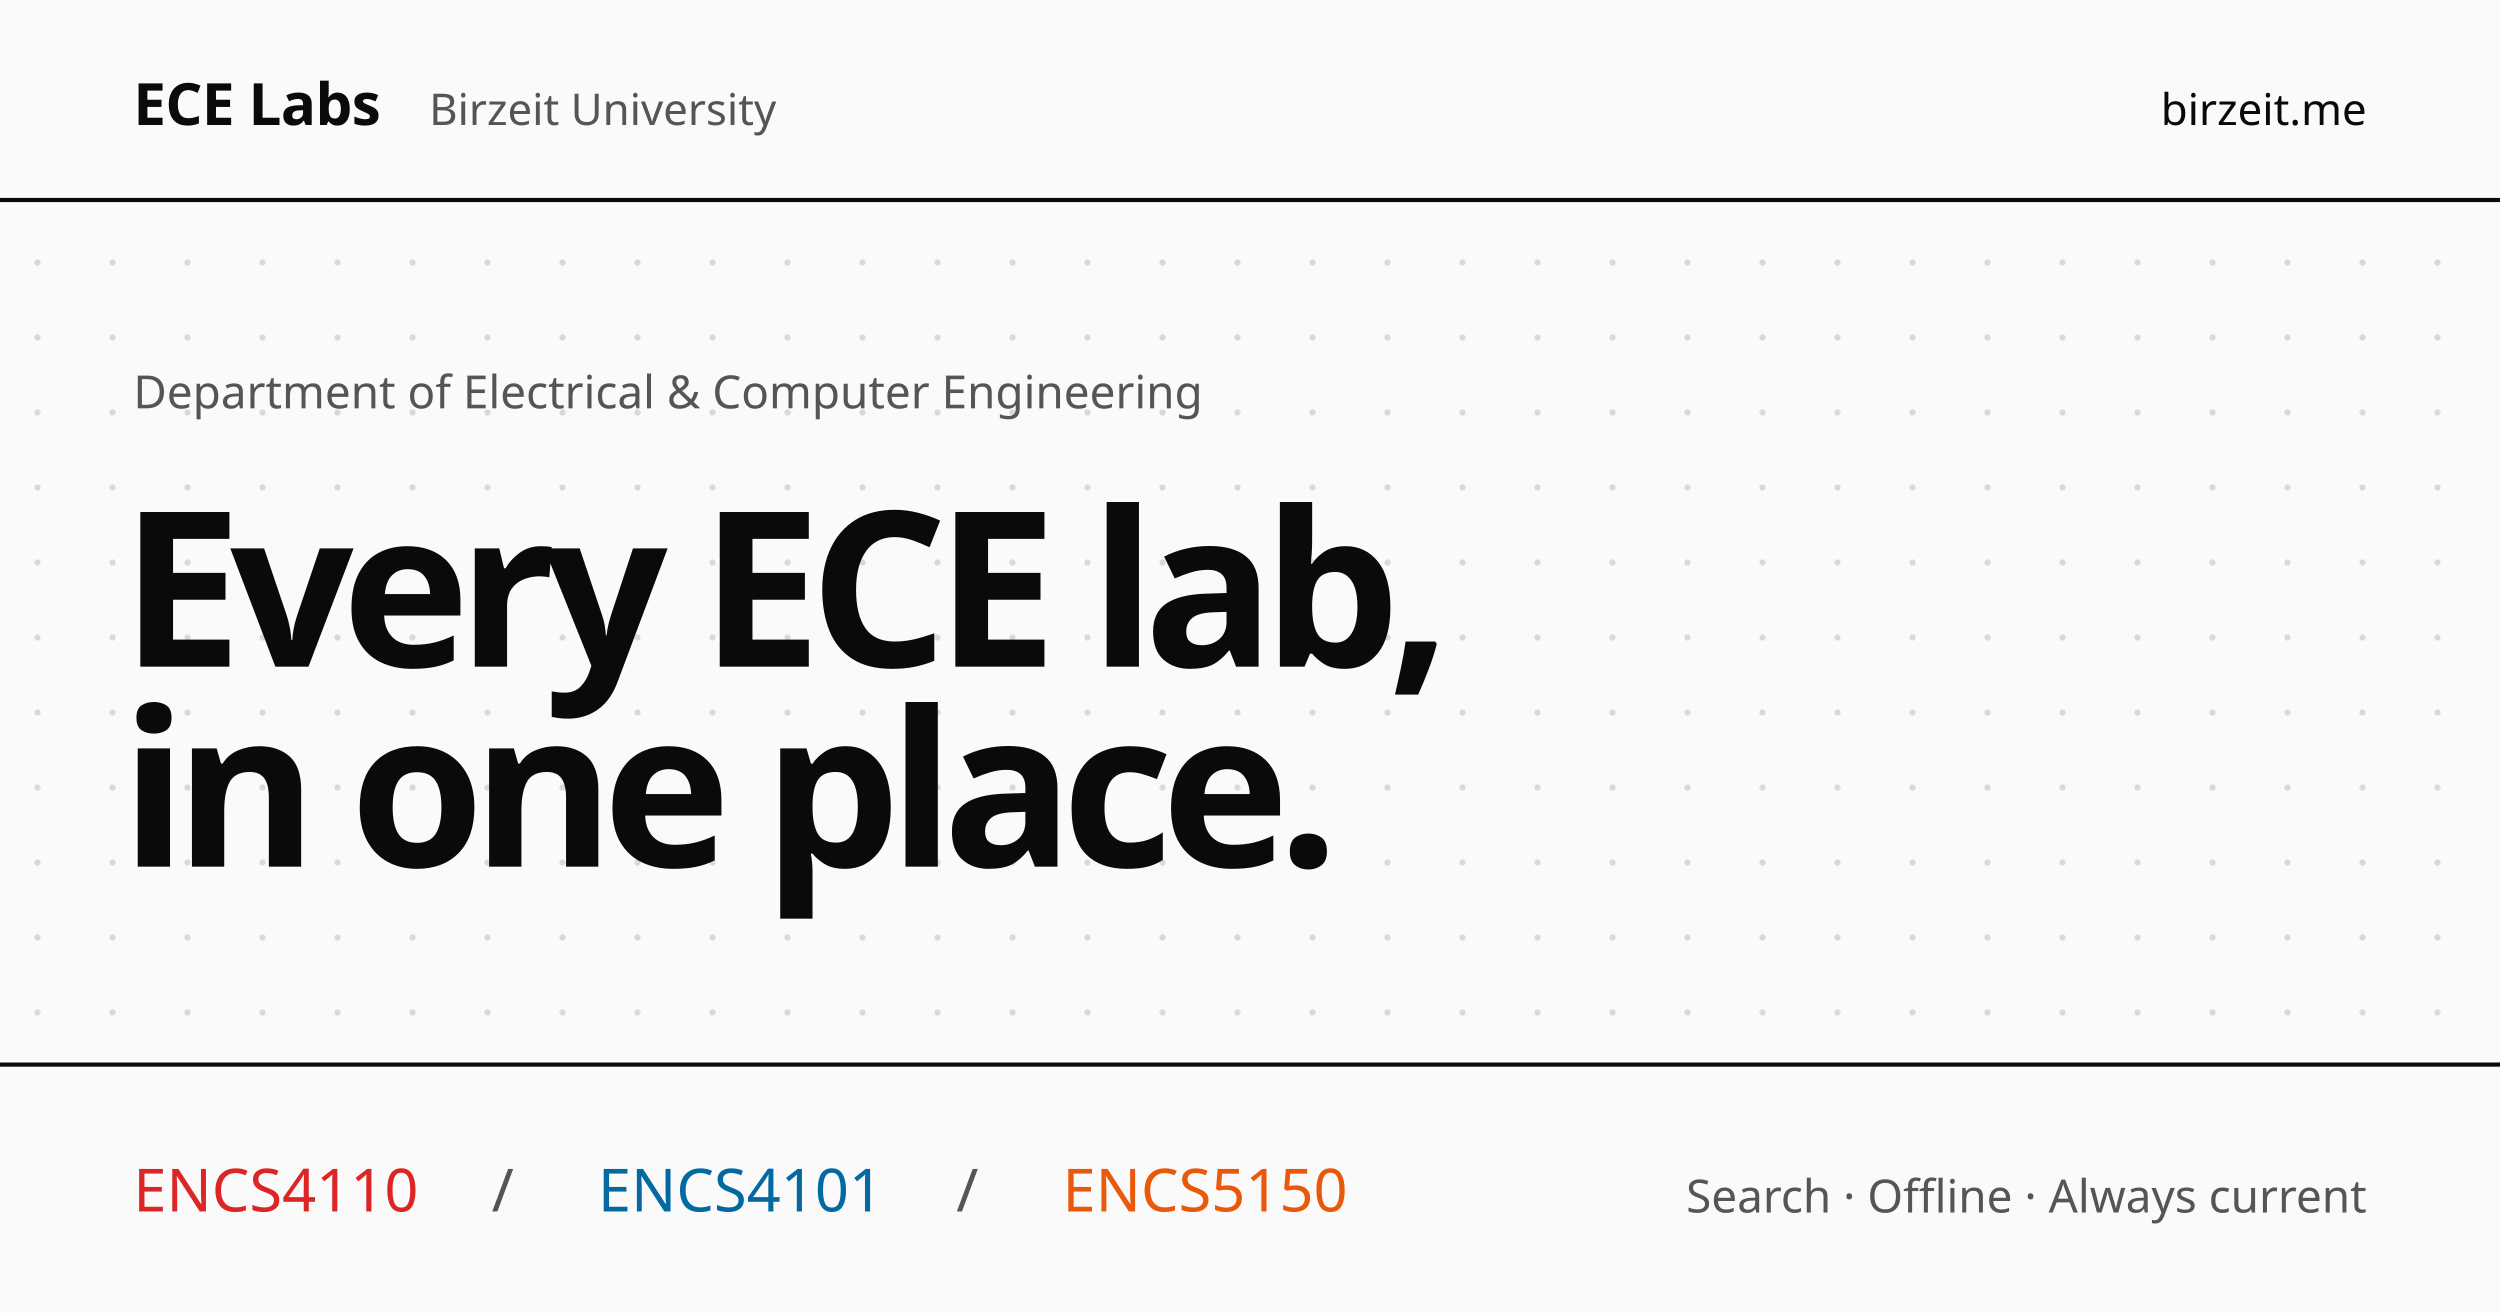
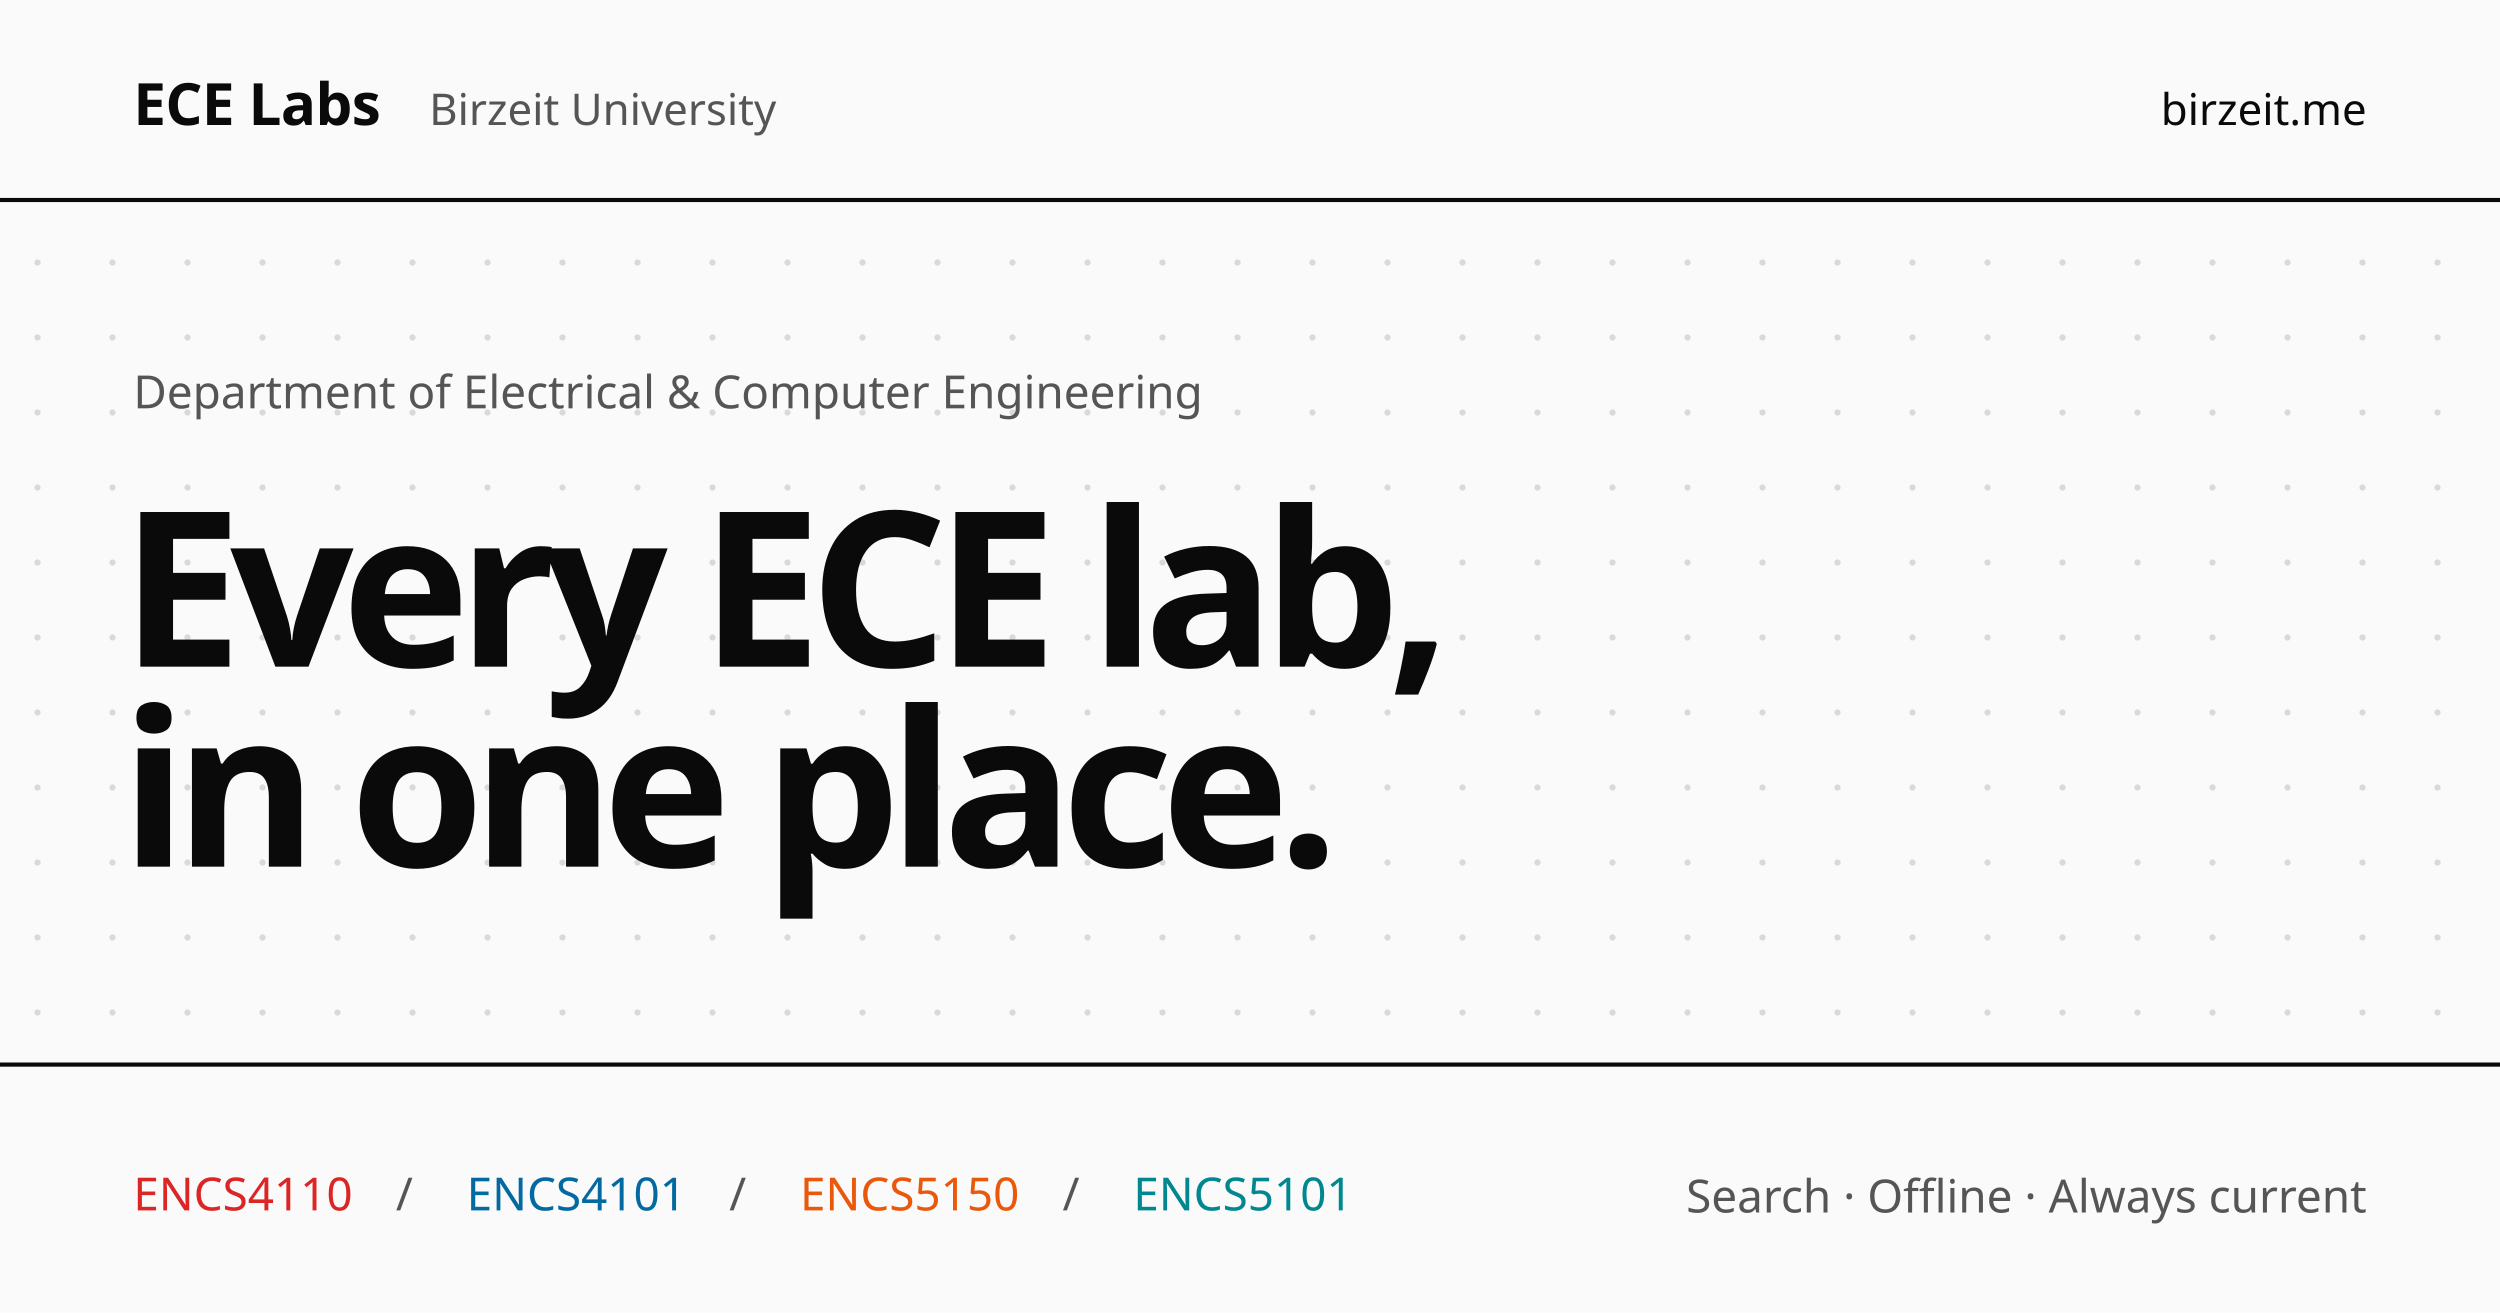
<svg xmlns="http://www.w3.org/2000/svg" width="1200" height="630" viewBox="0 0 1200 630">
  <defs>
    <pattern id="d" width="36" height="36" patternUnits="userSpaceOnUse">
      <circle cx="18" cy="18" r="1.5" fill="#0a0a0a" fill-opacity=".14" />
    </pattern>
  </defs>
  <rect width="1200" height="630" fill="#fafafa" />
  <rect y="97" width="1200" height="413" fill="url(#d)" />
  <rect y="95" width="1200" height="2" fill="#0a0a0a" />
  <rect y="510" width="1200" height="2" fill="#0a0a0a" />
  <text x="64" y="60" font-family="Geist" font-weight="600" font-size="28" letter-spacing="-.3" fill="#0a0a0a">ECE Labs</text>
  <text x="206" y="60" font-family="Geist Mono" font-size="21" fill="#555555">Birzeit University</text>
  <text x="1136" y="60" text-anchor="end" font-family="Geist Mono" font-size="21" fill="#0a0a0a">birzeit.me</text>
  <text x="64" y="196" font-family="Geist Mono" font-size="22" fill="#555555">Department of Electrical &amp; Computer Engineering</text>
  <text font-family="Geist" font-weight="600" font-size="104" letter-spacing="-5.7" fill="#0a0a0a">
    <tspan x="58" y="320">Every ECE lab,</tspan>
    <tspan x="58" y="416">in one place.</tspan>
  </text>
-   <text y="581.5" font-family="Geist Mono" font-size="28.6" fill="#555555">
+   <text y="581" font-family="Geist Mono" font-size="22" fill="#555555">
    <tspan x="64" fill="#dc2626">ENCS4110</tspan>
-     <tspan x="236">/</tspan>
-     <tspan x="287" fill="#0369a1">ENCS4101</tspan>
-     <tspan x="459">/</tspan>
-     <tspan x="510" fill="#ea580c">ENCS5150</tspan>
+     <tspan x="190">/</tspan>
+     <tspan x="224" fill="#0369a1">ENCS4101</tspan>
+     <tspan x="350">/</tspan>
+     <tspan x="384" fill="#ea580c">ENCS5150</tspan>
+     <tspan x="510">/</tspan>
+     <tspan x="544" fill="#00878f">ENCS5101</tspan>
  </text>
  <text x="1136" y="582" text-anchor="end" font-family="Geist Mono" font-size="22" fill="#555555">Search · Offline · Always current</text>
</svg>
